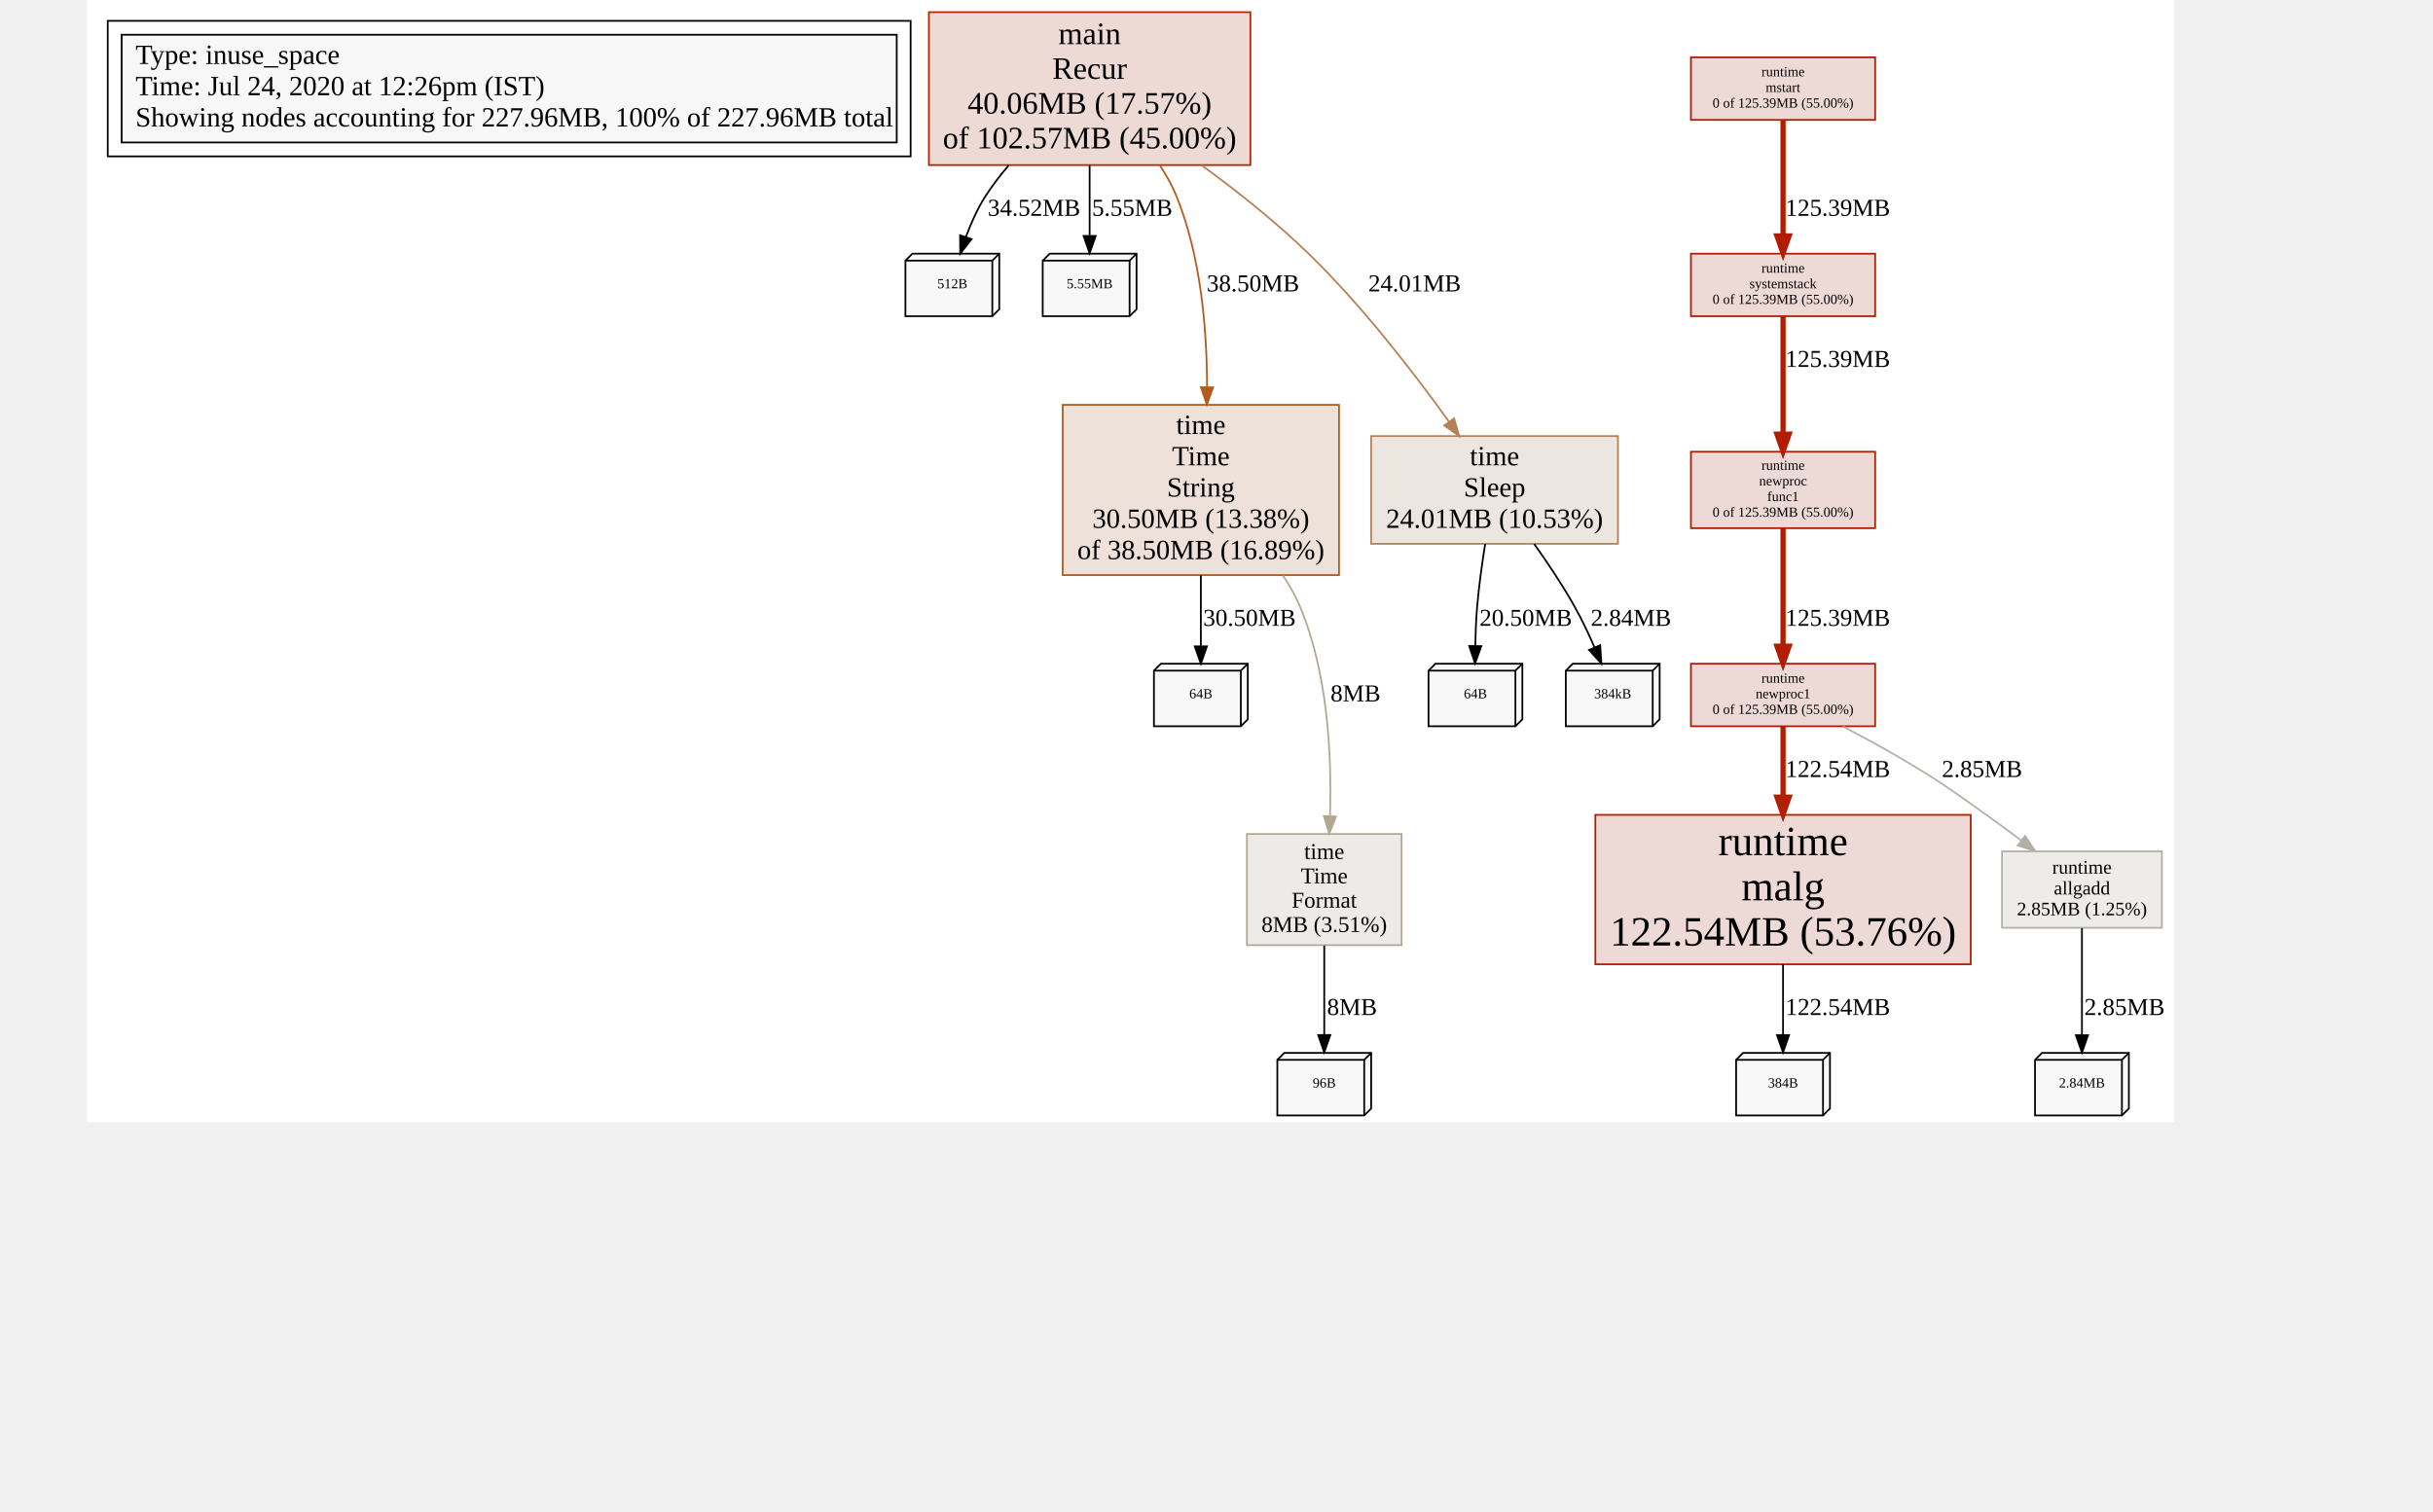
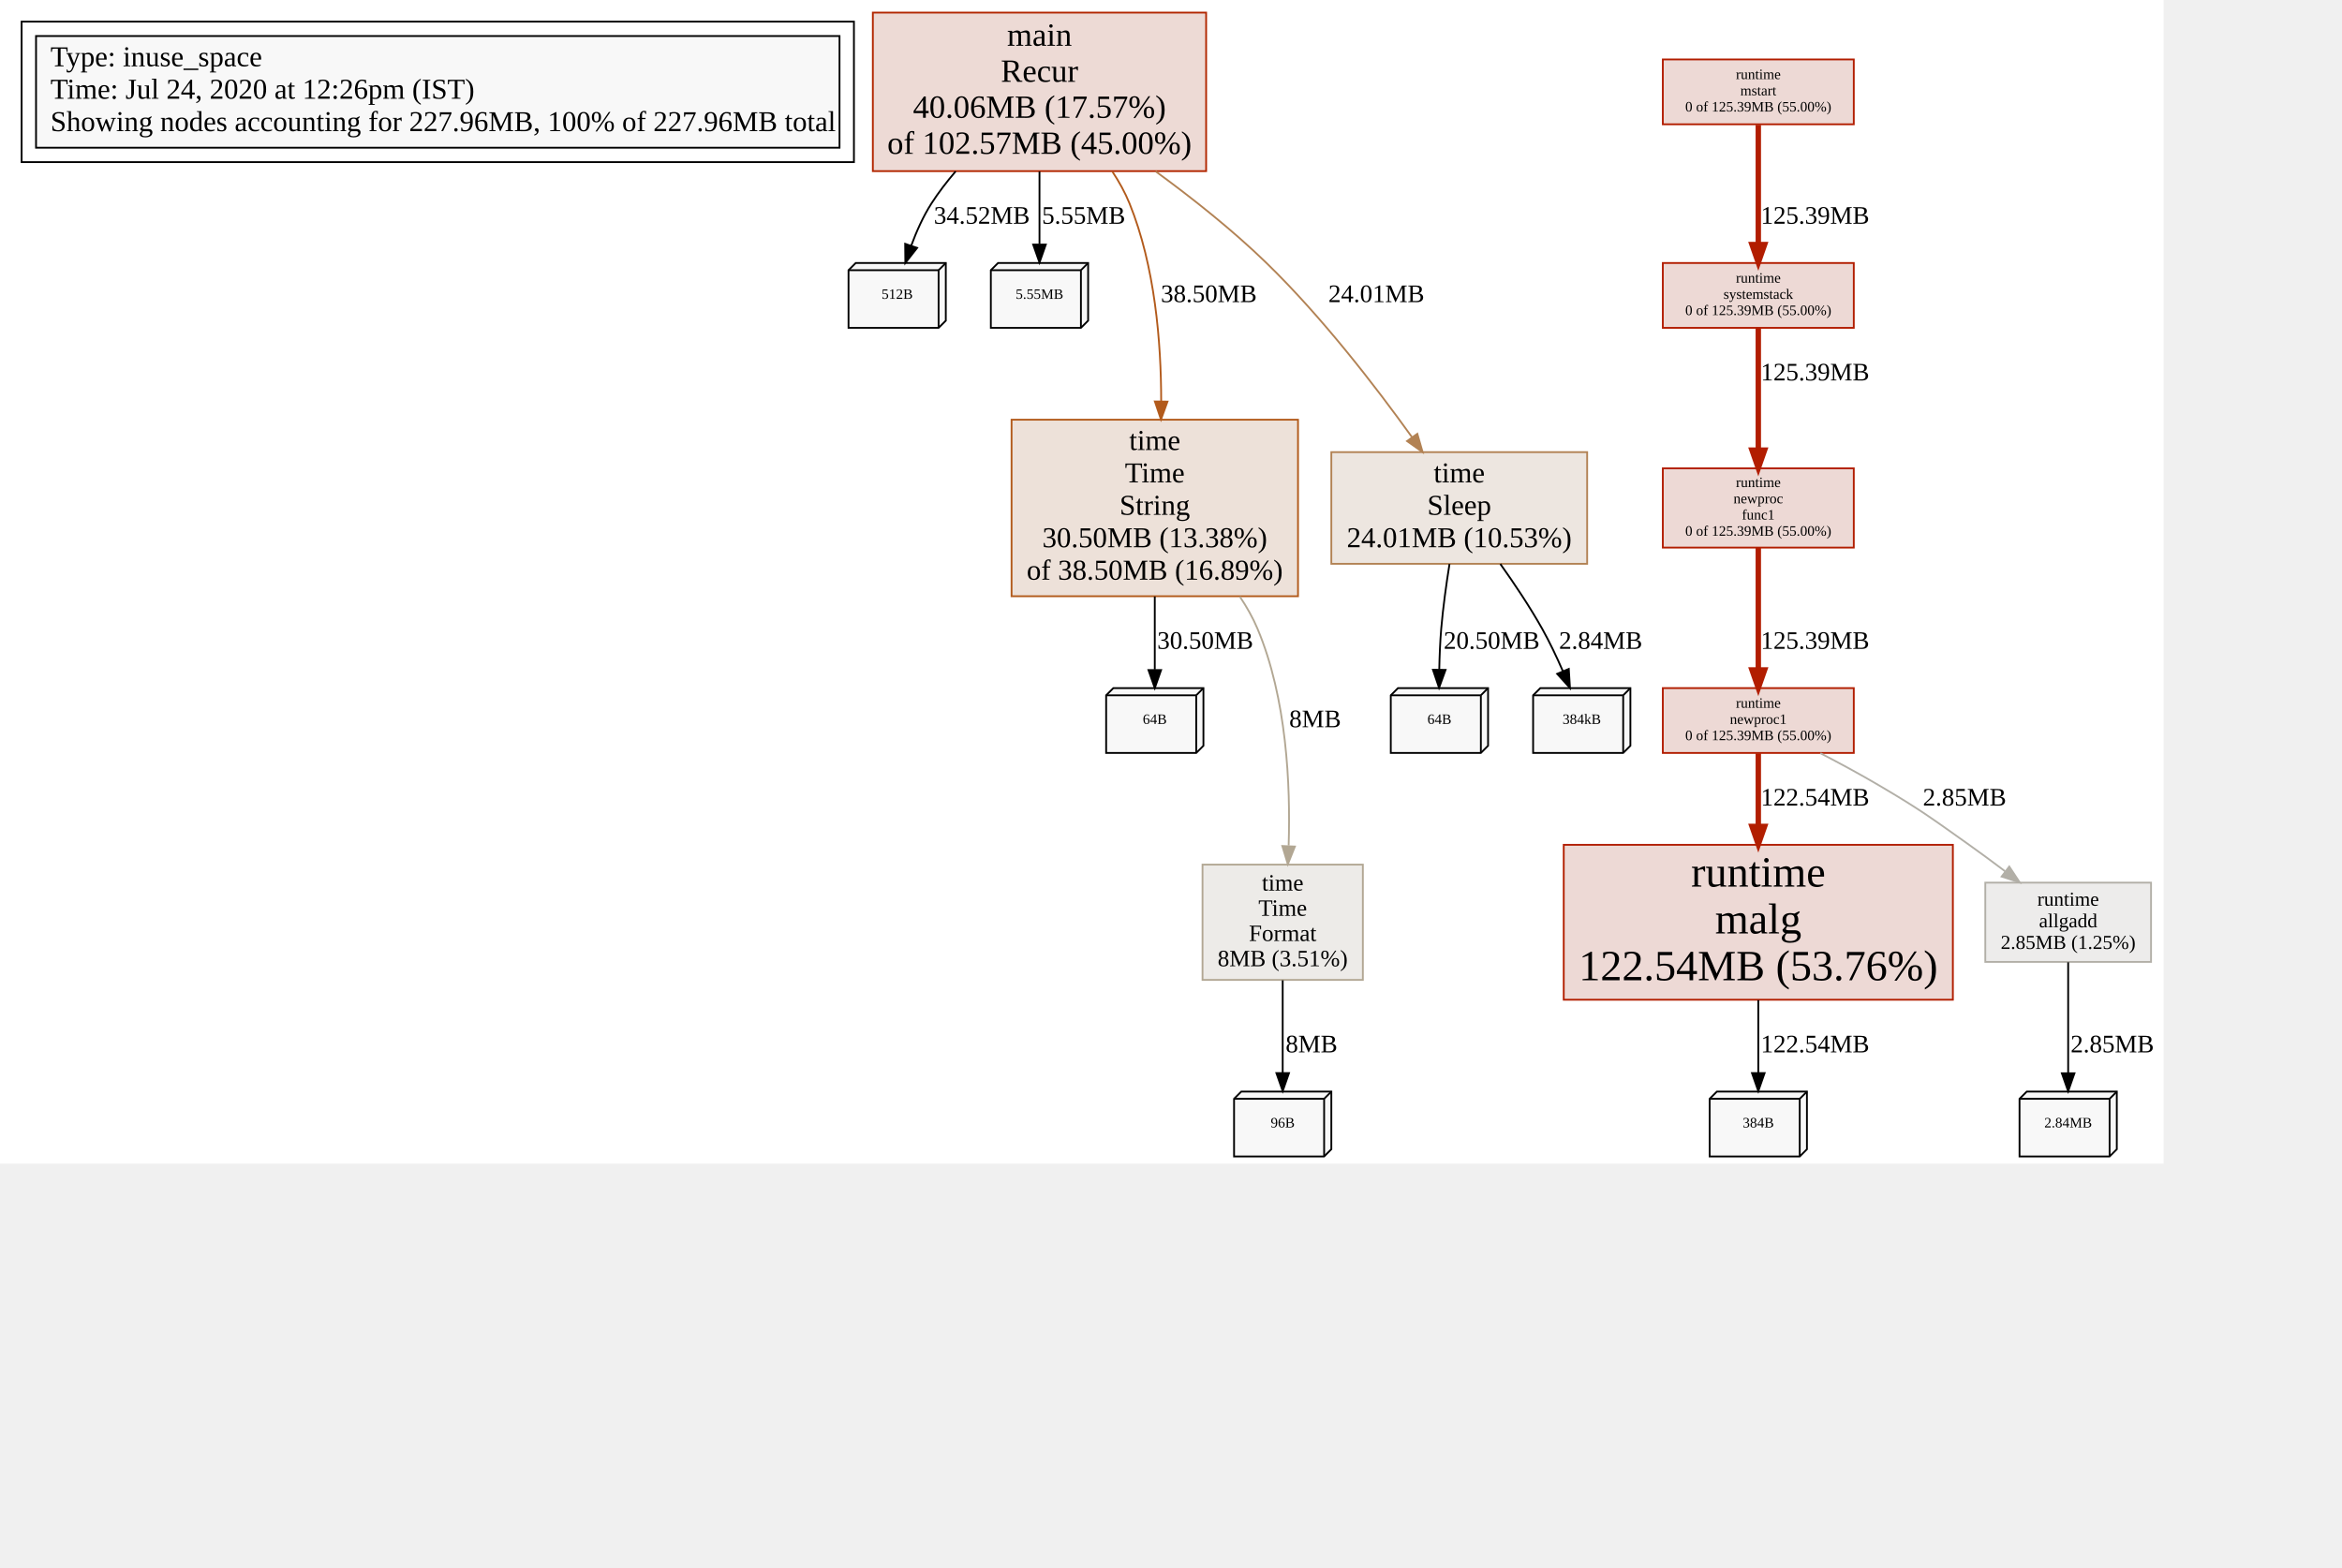
- <svg xmlns="http://www.w3.org/2000/svg" xmlns:xlink="http://www.w3.org/1999/xlink" width="1400pt" height="870pt" viewBox="0.00 0.00 1300 870">
+ <svg xmlns="http://www.w3.org/2000/svg" xmlns:xlink="http://www.w3.org/1999/xlink" width="1300pt" height="870pt" viewBox="0.00 0.00 1300 870">
  <g id="viewport">
    <g id="graph0" class="graph" transform="scale(1 1) rotate(0) translate(4 642)">
      <polygon fill="white" stroke="none" points="-4,4 -4,-642 1197,-642 1197,4 -4,4" />
      <g id="clust1" class="cluster">
        <polygon fill="none" stroke="black" points="8,-552 8,-630 470,-630 470,-552 8,-552" />
      </g>
      <g id="node1" class="node">
        <polygon fill="#f8f8f8" stroke="black" points="462,-622 16,-622 16,-560 462,-560 462,-622" />
        <text text-anchor="start" x="24" y="-605.2" font-family="Times New Roman,serif" font-size="16.00">Type: inuse_space</text>
        <text text-anchor="start" x="24" y="-587.2" font-family="Times New Roman,serif" font-size="16.00">Time: Jul 24, 2020 at 12:26pm (IST)</text>
        <text text-anchor="start" x="24" y="-569.2" font-family="Times New Roman,serif" font-size="16.00">Showing nodes accounting for 227.96MB, 100% of 227.96MB total</text>
      </g>
      <g id="node1" class="node">
        <g id="a_node1">
          <a xlink:title="main.Recur (102.57MB)">
            <polygon fill="#eddad5" stroke="#b22600" points="665.5,-635 480.5,-635 480.5,-547 665.5,-547 665.5,-635" />
            <text text-anchor="middle" x="573" y="-616.6" font-family="Times New Roman,serif" font-size="18.00">main</text>
            <text text-anchor="middle" x="573" y="-596.6" font-family="Times New Roman,serif" font-size="18.00">Recur</text>
            <text text-anchor="middle" x="573" y="-576.6" font-family="Times New Roman,serif" font-size="18.00">40.06MB (17.57%)</text>
            <text text-anchor="middle" x="573" y="-556.6" font-family="Times New Roman,serif" font-size="18.00">of 102.57MB (45.00%)</text>
          </a>
        </g>
      </g>
      <g id="NN1_0" class="node">
        <g id="a_NN1_0">
          <a xlink:title="34.52MB">
            <polygon fill="#f8f8f8" stroke="black" points="521,-496 471,-496 467,-492 467,-460 517,-460 521,-464 521,-496" />
            <polyline fill="none" stroke="black" points="517,-492 467,-492 " />
            <polyline fill="none" stroke="black" points="517,-492 517,-460 " />
            <polyline fill="none" stroke="black" points="517,-492 521,-496 " />
            <text text-anchor="middle" x="494" y="-476.1" font-family="Times New Roman,serif" font-size="8.00">512B</text>
          </a>
        </g>
      </g>
      <g id="edge1" class="edge">
        <g id="a_edge1">
          <a xlink:title="34.52MB">
            <path fill="none" stroke="black" d="M526.459,-546.868C521.552,-541.144 516.929,-535.127 513,-529 508.419,-521.854 504.686,-513.437 501.781,-505.567" />
            <polygon fill="black" stroke="black" points="505.072,-504.372 498.542,-496.029 498.443,-506.623 505.072,-504.372" />
          </a>
        </g>
        <g id="a_edge1-label">
          <a xlink:title="34.52MB">
            <text text-anchor="middle" x="541" y="-517.8" font-family="Times New Roman,serif" font-size="14.00"> 34.52MB</text>
          </a>
        </g>
      </g>
      <g id="NN1_1" class="node">
        <g id="a_NN1_1">
          <a xlink:title="5.55MB">
            <polygon fill="#f8f8f8" stroke="black" points="600,-496 550,-496 546,-492 546,-460 596,-460 600,-464 600,-496" />
            <polyline fill="none" stroke="black" points="596,-492 546,-492 " />
            <polyline fill="none" stroke="black" points="596,-492 596,-460 " />
            <polyline fill="none" stroke="black" points="596,-492 600,-496 " />
            <text text-anchor="middle" x="573" y="-476.1" font-family="Times New Roman,serif" font-size="8.00">5.55MB</text>
          </a>
        </g>
      </g>
      <g id="edge2" class="edge">
        <g id="a_edge2">
          <a xlink:title="5.55MB">
            <path fill="none" stroke="black" d="M573,-546.767C573,-533.251 573,-518.714 573,-506.582" />
            <polygon fill="black" stroke="black" points="576.5,-506.216 573,-496.216 569.5,-506.216 576.5,-506.216" />
          </a>
        </g>
        <g id="a_edge2-label">
          <a xlink:title="5.55MB">
            <text text-anchor="middle" x="597.5" y="-517.8" font-family="Times New Roman,serif" font-size="14.00"> 5.55MB</text>
          </a>
        </g>
      </g>
      <g id="node4" class="node">
        <g id="a_node4">
          <a xlink:title="time.Time.String (38.50MB)">
            <polygon fill="#ede1d9" stroke="#b25a1b" points="716.5,-409 557.5,-409 557.5,-311 716.5,-311 716.5,-409" />
            <text text-anchor="middle" x="637" y="-392.2" font-family="Times New Roman,serif" font-size="16.00">time</text>
            <text text-anchor="middle" x="637" y="-374.2" font-family="Times New Roman,serif" font-size="16.00">Time</text>
            <text text-anchor="middle" x="637" y="-356.2" font-family="Times New Roman,serif" font-size="16.00">String</text>
            <text text-anchor="middle" x="637" y="-338.2" font-family="Times New Roman,serif" font-size="16.00">30.50MB (13.38%)</text>
            <text text-anchor="middle" x="637" y="-320.2" font-family="Times New Roman,serif" font-size="16.00">of 38.50MB (16.89%)</text>
          </a>
        </g>
      </g>
      <g id="edge13" class="edge">
        <g id="a_edge13">
          <a xlink:title="main.Recur -&gt; time.Time.String (38.50MB)">
            <path fill="none" stroke="#b25a1b" d="M613.498,-546.694C617.232,-541.044 620.532,-535.092 623,-529 637.041,-494.337 640.553,-452.421 640.549,-419.129" />
            <polygon fill="#b25a1b" stroke="#b25a1b" points="644.049,-419.054 640.443,-409.092 637.049,-419.128 644.049,-419.054" />
          </a>
        </g>
        <g id="a_edge13-label">
          <a xlink:title="main.Recur -&gt; time.Time.String (38.50MB)">
            <text text-anchor="middle" x="667" y="-474.3" font-family="Times New Roman,serif" font-size="14.00"> 38.50MB</text>
          </a>
        </g>
      </g>
      <g id="node5" class="node">
        <g id="a_node5">
          <a xlink:title="time.Sleep (24.01MB)">
            <polygon fill="#ede6e0" stroke="#b28254" points="877,-391 735,-391 735,-329 877,-329 877,-391" />
            <text text-anchor="middle" x="806" y="-374.2" font-family="Times New Roman,serif" font-size="16.00">time</text>
            <text text-anchor="middle" x="806" y="-356.2" font-family="Times New Roman,serif" font-size="16.00">Sleep</text>
            <text text-anchor="middle" x="806" y="-338.2" font-family="Times New Roman,serif" font-size="16.00">24.01MB (10.53%)</text>
          </a>
        </g>
      </g>
      <g id="edge14" class="edge">
        <g id="a_edge14">
          <a xlink:title="main.Recur -&gt; time.Sleep (24.01MB)">
            <path fill="none" stroke="#b28254" d="M637.43,-546.897C658.021,-531.85 680.303,-514.158 699,-496 729.622,-466.261 759.36,-427.717 779.681,-399.431" />
            <polygon fill="#b28254" stroke="#b28254" points="782.731,-401.181 785.675,-391.004 777.027,-397.124 782.731,-401.181" />
          </a>
        </g>
        <g id="a_edge14-label">
          <a xlink:title="main.Recur -&gt; time.Sleep (24.01MB)">
            <text text-anchor="middle" x="760" y="-474.3" font-family="Times New Roman,serif" font-size="14.00"> 24.01MB</text>
          </a>
        </g>
      </g>
      <g id="node2" class="node">
        <g id="a_node2">
          <a xlink:title="runtime.malg (122.54MB)">
            <polygon fill="#edd9d5" stroke="#b21e00" points="1080,-173 864,-173 864,-87 1080,-87 1080,-173" />
            <text text-anchor="middle" x="972" y="-149.8" font-family="Times New Roman,serif" font-size="24.00">runtime</text>
            <text text-anchor="middle" x="972" y="-123.8" font-family="Times New Roman,serif" font-size="24.00">malg</text>
            <text text-anchor="middle" x="972" y="-97.8" font-family="Times New Roman,serif" font-size="24.00">122.54MB (53.76%)</text>
          </a>
        </g>
      </g>
      <g id="NN2_0" class="node">
        <g id="a_NN2_0">
          <a xlink:title="122.54MB">
            <polygon fill="#f8f8f8" stroke="black" points="999,-36 949,-36 945,-32 945,-0 995,-0 999,-4 999,-36" />
            <polyline fill="none" stroke="black" points="995,-32 945,-32 " />
            <polyline fill="none" stroke="black" points="995,-32 995,-0 " />
            <polyline fill="none" stroke="black" points="995,-32 999,-36 " />
            <text text-anchor="middle" x="972" y="-16.1" font-family="Times New Roman,serif" font-size="8.00">384B</text>
          </a>
        </g>
      </g>
      <g id="edge3" class="edge">
        <g id="a_edge3">
          <a xlink:title="122.54MB">
            <path fill="none" stroke="black" d="M972,-86.786C972,-73.196 972,-58.504 972,-46.284" />
            <polygon fill="black" stroke="black" points="975.5,-46.271 972,-36.271 968.5,-46.271 975.5,-46.271" />
          </a>
        </g>
        <g id="a_edge3-label">
          <a xlink:title="122.54MB">
            <text text-anchor="middle" x="1003.5" y="-57.8" font-family="Times New Roman,serif" font-size="14.00"> 122.54MB</text>
          </a>
        </g>
      </g>
      <g id="node3" class="node">
        <g id="a_node3">
          <a xlink:title="runtime.mstart (125.39MB)">
            <polygon fill="#edd9d5" stroke="#b21d00" points="1025,-609 919,-609 919,-573 1025,-573 1025,-609" />
            <text text-anchor="middle" x="972" y="-598.1" font-family="Times New Roman,serif" font-size="8.00">runtime</text>
            <text text-anchor="middle" x="972" y="-589.1" font-family="Times New Roman,serif" font-size="8.00">mstart</text>
            <text text-anchor="middle" x="972" y="-580.1" font-family="Times New Roman,serif" font-size="8.00">0 of 125.39MB (55.00%)</text>
          </a>
        </g>
      </g>
      <g id="node10" class="node">
        <g id="a_node10">
          <a xlink:title="runtime.systemstack (125.39MB)">
            <polygon fill="#edd9d5" stroke="#b21d00" points="1025,-496 919,-496 919,-460 1025,-460 1025,-496" />
            <text text-anchor="middle" x="972" y="-485.1" font-family="Times New Roman,serif" font-size="8.00">runtime</text>
            <text text-anchor="middle" x="972" y="-476.1" font-family="Times New Roman,serif" font-size="8.00">systemstack</text>
            <text text-anchor="middle" x="972" y="-467.1" font-family="Times New Roman,serif" font-size="8.00">0 of 125.39MB (55.00%)</text>
          </a>
        </g>
      </g>
      <g id="edge9" class="edge">
        <g id="a_edge9">
          <a xlink:title="runtime.mstart -&gt; runtime.systemstack (125.39MB)">
            <path fill="none" stroke="#b21d00" stroke-width="3" d="M972,-572.656C972,-554.898 972,-527.04 972,-506.317" />
            <polygon fill="#b21d00" stroke="#b21d00" stroke-width="3" points="975.5,-506.222 972,-496.222 968.5,-506.222 975.5,-506.222" />
          </a>
        </g>
        <g id="a_edge9-label">
          <a xlink:title="runtime.mstart -&gt; runtime.systemstack (125.39MB)">
            <text text-anchor="middle" x="1003.5" y="-517.8" font-family="Times New Roman,serif" font-size="14.00"> 125.39MB</text>
          </a>
        </g>
      </g>
      <g id="NN4_0" class="node">
        <g id="a_NN4_0">
          <a xlink:title="30.50MB">
            <polygon fill="#f8f8f8" stroke="black" points="664,-260 614,-260 610,-256 610,-224 660,-224 664,-228 664,-260" />
            <polyline fill="none" stroke="black" points="660,-256 610,-256 " />
            <polyline fill="none" stroke="black" points="660,-256 660,-224 " />
            <polyline fill="none" stroke="black" points="660,-256 664,-260 " />
            <text text-anchor="middle" x="637" y="-240.1" font-family="Times New Roman,serif" font-size="8.00">64B</text>
          </a>
        </g>
      </g>
      <g id="edge4" class="edge">
        <g id="a_edge4">
          <a xlink:title="30.50MB">
            <path fill="none" stroke="black" d="M637,-310.813C637,-296.992 637,-282.406 637,-270.317" />
            <polygon fill="black" stroke="black" points="640.5,-270.01 637,-260.01 633.5,-270.01 640.5,-270.01" />
          </a>
        </g>
        <g id="a_edge4-label">
          <a xlink:title="30.50MB">
            <text text-anchor="middle" x="665" y="-281.8" font-family="Times New Roman,serif" font-size="14.00"> 30.50MB</text>
          </a>
        </g>
      </g>
      <g id="node7" class="node">
        <g id="a_node7">
          <a xlink:title="time.Time.Format (8MB)">
            <polygon fill="#edebe8" stroke="#b2a793" points="752.5,-162 663.5,-162 663.5,-98 752.5,-98 752.5,-162" />
            <text text-anchor="middle" x="708" y="-147.6" font-family="Times New Roman,serif" font-size="13.00">time</text>
            <text text-anchor="middle" x="708" y="-133.6" font-family="Times New Roman,serif" font-size="13.00">Time</text>
            <text text-anchor="middle" x="708" y="-119.6" font-family="Times New Roman,serif" font-size="13.00">Format</text>
            <text text-anchor="middle" x="708" y="-105.6" font-family="Times New Roman,serif" font-size="13.00">8MB (3.51%)</text>
          </a>
        </g>
      </g>
      <g id="edge15" class="edge">
        <g id="a_edge15">
          <a xlink:title="time.Time.String -&gt; time.Time.Format (8MB)">
            <path fill="none" stroke="#b2a793" d="M684.199,-310.806C688.027,-305.115 691.41,-299.138 694,-293 710.241,-254.51 712.383,-206.386 711.3,-172.628" />
            <polygon fill="#b2a793" stroke="#b2a793" points="714.778,-172.042 710.849,-162.202 707.785,-172.344 714.778,-172.042" />
          </a>
        </g>
        <g id="a_edge15-label">
          <a xlink:title="time.Time.String -&gt; time.Time.Format (8MB)">
            <text text-anchor="middle" x="726" y="-238.3" font-family="Times New Roman,serif" font-size="14.00"> 8MB</text>
          </a>
        </g>
      </g>
      <g id="NN5_0" class="node">
        <g id="a_NN5_0">
          <a xlink:title="20.50MB">
            <polygon fill="#f8f8f8" stroke="black" points="822,-260 772,-260 768,-256 768,-224 818,-224 822,-228 822,-260" />
            <polyline fill="none" stroke="black" points="818,-256 768,-256 " />
            <polyline fill="none" stroke="black" points="818,-256 818,-224 " />
            <polyline fill="none" stroke="black" points="818,-256 822,-260 " />
            <text text-anchor="middle" x="795" y="-240.1" font-family="Times New Roman,serif" font-size="8.00">64B</text>
          </a>
        </g>
      </g>
      <g id="edge5" class="edge">
        <g id="a_edge5">
          <a xlink:title="20.50MB">
            <path fill="none" stroke="black" d="M800.589,-328.87C798.798,-317.648 797.006,-304.778 796,-293 795.375,-285.677 795.054,-277.729 794.904,-270.371" />
            <polygon fill="black" stroke="black" points="798.401,-270.114 794.792,-260.153 791.402,-270.191 798.401,-270.114" />
          </a>
        </g>
        <g id="a_edge5-label">
          <a xlink:title="20.50MB">
            <text text-anchor="middle" x="824" y="-281.8" font-family="Times New Roman,serif" font-size="14.00"> 20.50MB</text>
          </a>
        </g>
      </g>
      <g id="NN5_1" class="node">
        <g id="a_NN5_1">
          <a xlink:title="2.84MB">
            <polygon fill="#f8f8f8" stroke="black" points="901,-260 851,-260 847,-256 847,-224 897,-224 901,-228 901,-260" />
            <polyline fill="none" stroke="black" points="897,-256 847,-256 " />
            <polyline fill="none" stroke="black" points="897,-256 897,-224 " />
            <polyline fill="none" stroke="black" points="897,-256 901,-260 " />
            <text text-anchor="middle" x="874" y="-240.1" font-family="Times New Roman,serif" font-size="8.00">384kB</text>
          </a>
        </g>
      </g>
      <g id="edge6" class="edge">
        <g id="a_edge6">
          <a xlink:title="2.84MB">
            <path fill="none" stroke="black" d="M828.809,-328.912C836.647,-317.913 845.162,-305.179 852,-293 856.179,-285.558 860.138,-277.168 863.516,-269.418" />
            <polygon fill="black" stroke="black" points="866.801,-270.636 867.457,-260.061 860.35,-267.919 866.801,-270.636" />
          </a>
        </g>
        <g id="a_edge6-label">
          <a xlink:title="2.84MB">
            <text text-anchor="middle" x="884.5" y="-281.8" font-family="Times New Roman,serif" font-size="14.00"> 2.84MB</text>
          </a>
        </g>
      </g>
      <g id="node6" class="node">
        <g id="a_node6">
          <a xlink:title="runtime.newproc1 (125.39MB)">
            <polygon fill="#edd9d5" stroke="#b21d00" points="1025,-260 919,-260 919,-224 1025,-224 1025,-260" />
            <text text-anchor="middle" x="972" y="-249.1" font-family="Times New Roman,serif" font-size="8.00">runtime</text>
            <text text-anchor="middle" x="972" y="-240.1" font-family="Times New Roman,serif" font-size="8.00">newproc1</text>
            <text text-anchor="middle" x="972" y="-231.1" font-family="Times New Roman,serif" font-size="8.00">0 of 125.39MB (55.00%)</text>
          </a>
        </g>
      </g>
      <g id="edge12" class="edge">
        <g id="a_edge12">
          <a xlink:title="runtime.newproc1 -&gt; runtime.malg (122.54MB)">
            <path fill="none" stroke="#b21e00" stroke-width="3" d="M972,-223.813C972,-212.815 972,-197.909 972,-183.262" />
            <polygon fill="#b21e00" stroke="#b21e00" stroke-width="3" points="975.5,-183.214 972,-173.214 968.5,-183.214 975.5,-183.214" />
          </a>
        </g>
        <g id="a_edge12-label">
          <a xlink:title="runtime.newproc1 -&gt; runtime.malg (122.54MB)">
            <text text-anchor="middle" x="1003.5" y="-194.8" font-family="Times New Roman,serif" font-size="14.00"> 122.54MB</text>
          </a>
        </g>
      </g>
      <g id="node8" class="node">
        <g id="a_node8">
          <a xlink:title="runtime.allgadd (2.85MB)">
            <polygon fill="#edeceb" stroke="#b2afa7" points="1190,-152 1098,-152 1098,-108 1190,-108 1190,-152" />
            <text text-anchor="middle" x="1144" y="-139.2" font-family="Times New Roman,serif" font-size="11.00">runtime</text>
            <text text-anchor="middle" x="1144" y="-127.2" font-family="Times New Roman,serif" font-size="11.00">allgadd</text>
            <text text-anchor="middle" x="1144" y="-115.2" font-family="Times New Roman,serif" font-size="11.00">2.85MB (1.25%)</text>
          </a>
        </g>
      </g>
      <g id="edge16" class="edge">
        <g id="a_edge16">
          <a xlink:title="runtime.newproc1 -&gt; runtime.allgadd (2.85MB)">
            <path fill="none" stroke="#b2afa7" d="M1006.45,-223.857C1017.02,-218.372 1028.6,-212.128 1039,-206 1061.94,-192.485 1067.3,-188.422 1089,-173 1095.54,-168.352 1102.41,-163.27 1109,-158.297" />
            <polygon fill="#b2afa7" stroke="#b2afa7" points="1111.31,-160.94 1117.14,-152.097 1107.06,-155.371 1111.31,-160.94" />
          </a>
        </g>
        <g id="a_edge16-label">
          <a xlink:title="runtime.newproc1 -&gt; runtime.allgadd (2.85MB)">
            <text text-anchor="middle" x="1086.5" y="-194.8" font-family="Times New Roman,serif" font-size="14.00"> 2.85MB</text>
          </a>
        </g>
      </g>
      <g id="NN7_0" class="node">
        <g id="a_NN7_0">
          <a xlink:title="8MB">
            <polygon fill="#f8f8f8" stroke="black" points="735,-36 685,-36 681,-32 681,-0 731,-0 735,-4 735,-36" />
            <polyline fill="none" stroke="black" points="731,-32 681,-32 " />
            <polyline fill="none" stroke="black" points="731,-32 731,-0 " />
            <polyline fill="none" stroke="black" points="731,-32 735,-36 " />
            <text text-anchor="middle" x="708" y="-16.1" font-family="Times New Roman,serif" font-size="8.00">96B</text>
          </a>
        </g>
      </g>
      <g id="edge7" class="edge">
        <g id="a_edge7">
          <a xlink:title="8MB">
            <path fill="none" stroke="black" d="M708,-97.773C708,-81.568 708,-61.954 708,-46.351" />
            <polygon fill="black" stroke="black" points="711.5,-46.282 708,-36.282 704.5,-46.282 711.5,-46.282" />
          </a>
        </g>
        <g id="a_edge7-label">
          <a xlink:title="8MB">
            <text text-anchor="middle" x="724" y="-57.8" font-family="Times New Roman,serif" font-size="14.00"> 8MB</text>
          </a>
        </g>
      </g>
      <g id="NN8_0" class="node">
        <g id="a_NN8_0">
          <a xlink:title="2.85MB">
            <polygon fill="#f8f8f8" stroke="black" points="1171,-36 1121,-36 1117,-32 1117,-0 1167,-0 1171,-4 1171,-36" />
            <polyline fill="none" stroke="black" points="1167,-32 1117,-32 " />
            <polyline fill="none" stroke="black" points="1167,-32 1167,-0 " />
            <polyline fill="none" stroke="black" points="1167,-32 1171,-36 " />
            <text text-anchor="middle" x="1144" y="-16.1" font-family="Times New Roman,serif" font-size="8.00">2.84MB</text>
          </a>
        </g>
      </g>
      <g id="edge8" class="edge">
        <g id="a_edge8">
          <a xlink:title="2.85MB">
            <path fill="none" stroke="black" d="M1144,-107.791C1144,-90.278 1144,-65.304 1144,-46.3" />
            <polygon fill="black" stroke="black" points="1147.5,-46.172 1144,-36.172 1140.5,-46.172 1147.5,-46.172" />
          </a>
        </g>
        <g id="a_edge8-label">
          <a xlink:title="2.85MB">
            <text text-anchor="middle" x="1168.5" y="-57.8" font-family="Times New Roman,serif" font-size="14.00"> 2.85MB</text>
          </a>
        </g>
      </g>
      <g id="node9" class="node">
        <g id="a_node9">
          <a xlink:title="runtime.newproc.func1 (125.39MB)">
            <polygon fill="#edd9d5" stroke="#b21d00" points="1025,-382 919,-382 919,-338 1025,-338 1025,-382" />
            <text text-anchor="middle" x="972" y="-371.6" font-family="Times New Roman,serif" font-size="8.00">runtime</text>
            <text text-anchor="middle" x="972" y="-362.6" font-family="Times New Roman,serif" font-size="8.00">newproc</text>
            <text text-anchor="middle" x="972" y="-353.6" font-family="Times New Roman,serif" font-size="8.00">func1</text>
            <text text-anchor="middle" x="972" y="-344.6" font-family="Times New Roman,serif" font-size="8.00">0 of 125.39MB (55.00%)</text>
          </a>
        </g>
      </g>
      <g id="edge10" class="edge">
        <g id="a_edge10">
          <a xlink:title="runtime.newproc.func1 -&gt; runtime.newproc1 (125.39MB)">
            <path fill="none" stroke="#b21d00" stroke-width="3" d="M972,-337.993C972,-318.979 972,-290.861 972,-270.147" />
            <polygon fill="#b21d00" stroke="#b21d00" stroke-width="3" points="975.5,-270.078 972,-260.078 968.5,-270.078 975.5,-270.078" />
          </a>
        </g>
        <g id="a_edge10-label">
          <a xlink:title="runtime.newproc.func1 -&gt; runtime.newproc1 (125.39MB)">
            <text text-anchor="middle" x="1003.5" y="-281.8" font-family="Times New Roman,serif" font-size="14.00"> 125.39MB</text>
          </a>
        </g>
      </g>
      <g id="edge11" class="edge">
        <g id="a_edge11">
          <a xlink:title="runtime.systemstack -&gt; runtime.newproc.func1 (125.39MB)">
            <path fill="none" stroke="#b21d00" stroke-width="3" d="M972,-459.884C972,-442.119 972,-413.944 972,-392.205" />
            <polygon fill="#b21d00" stroke="#b21d00" stroke-width="3" points="975.5,-392.124 972,-382.124 968.5,-392.125 975.5,-392.124" />
          </a>
        </g>
        <g id="a_edge11-label">
          <a xlink:title="runtime.systemstack -&gt; runtime.newproc.func1 (125.39MB)">
            <text text-anchor="middle" x="1003.5" y="-430.8" font-family="Times New Roman,serif" font-size="14.00"> 125.39MB</text>
          </a>
        </g>
      </g>
    </g>
  </g>
</svg>
